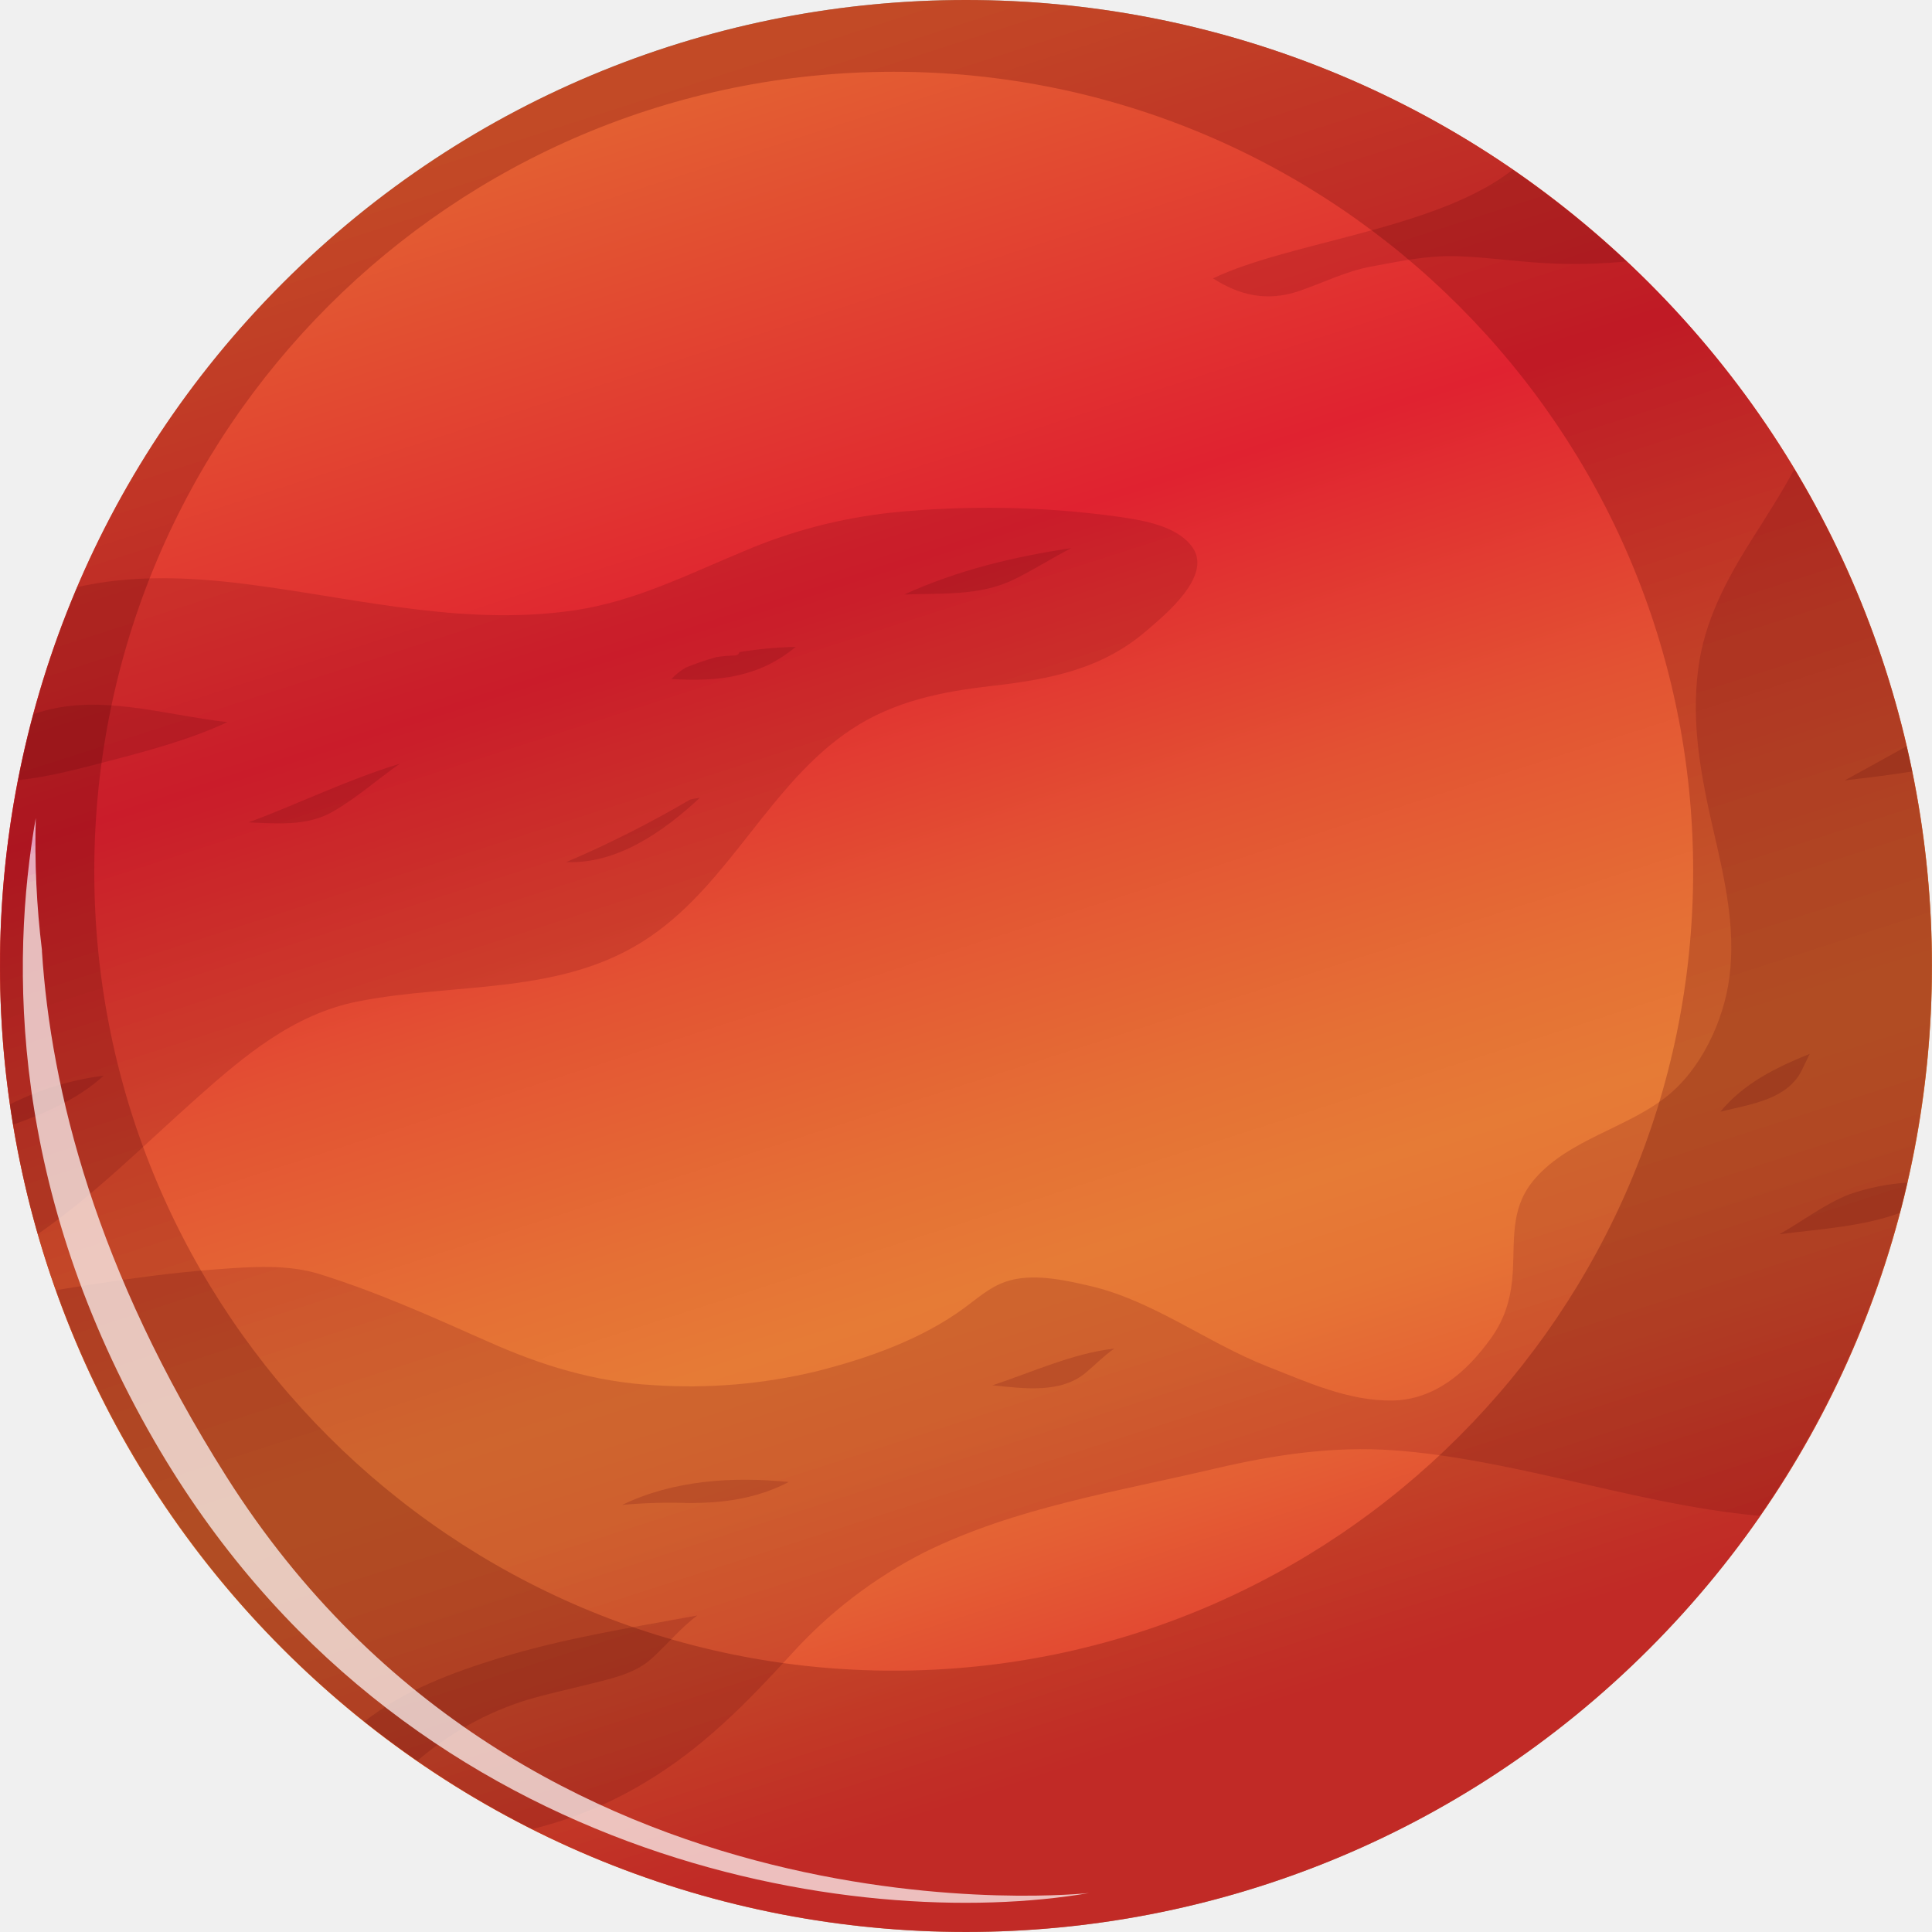
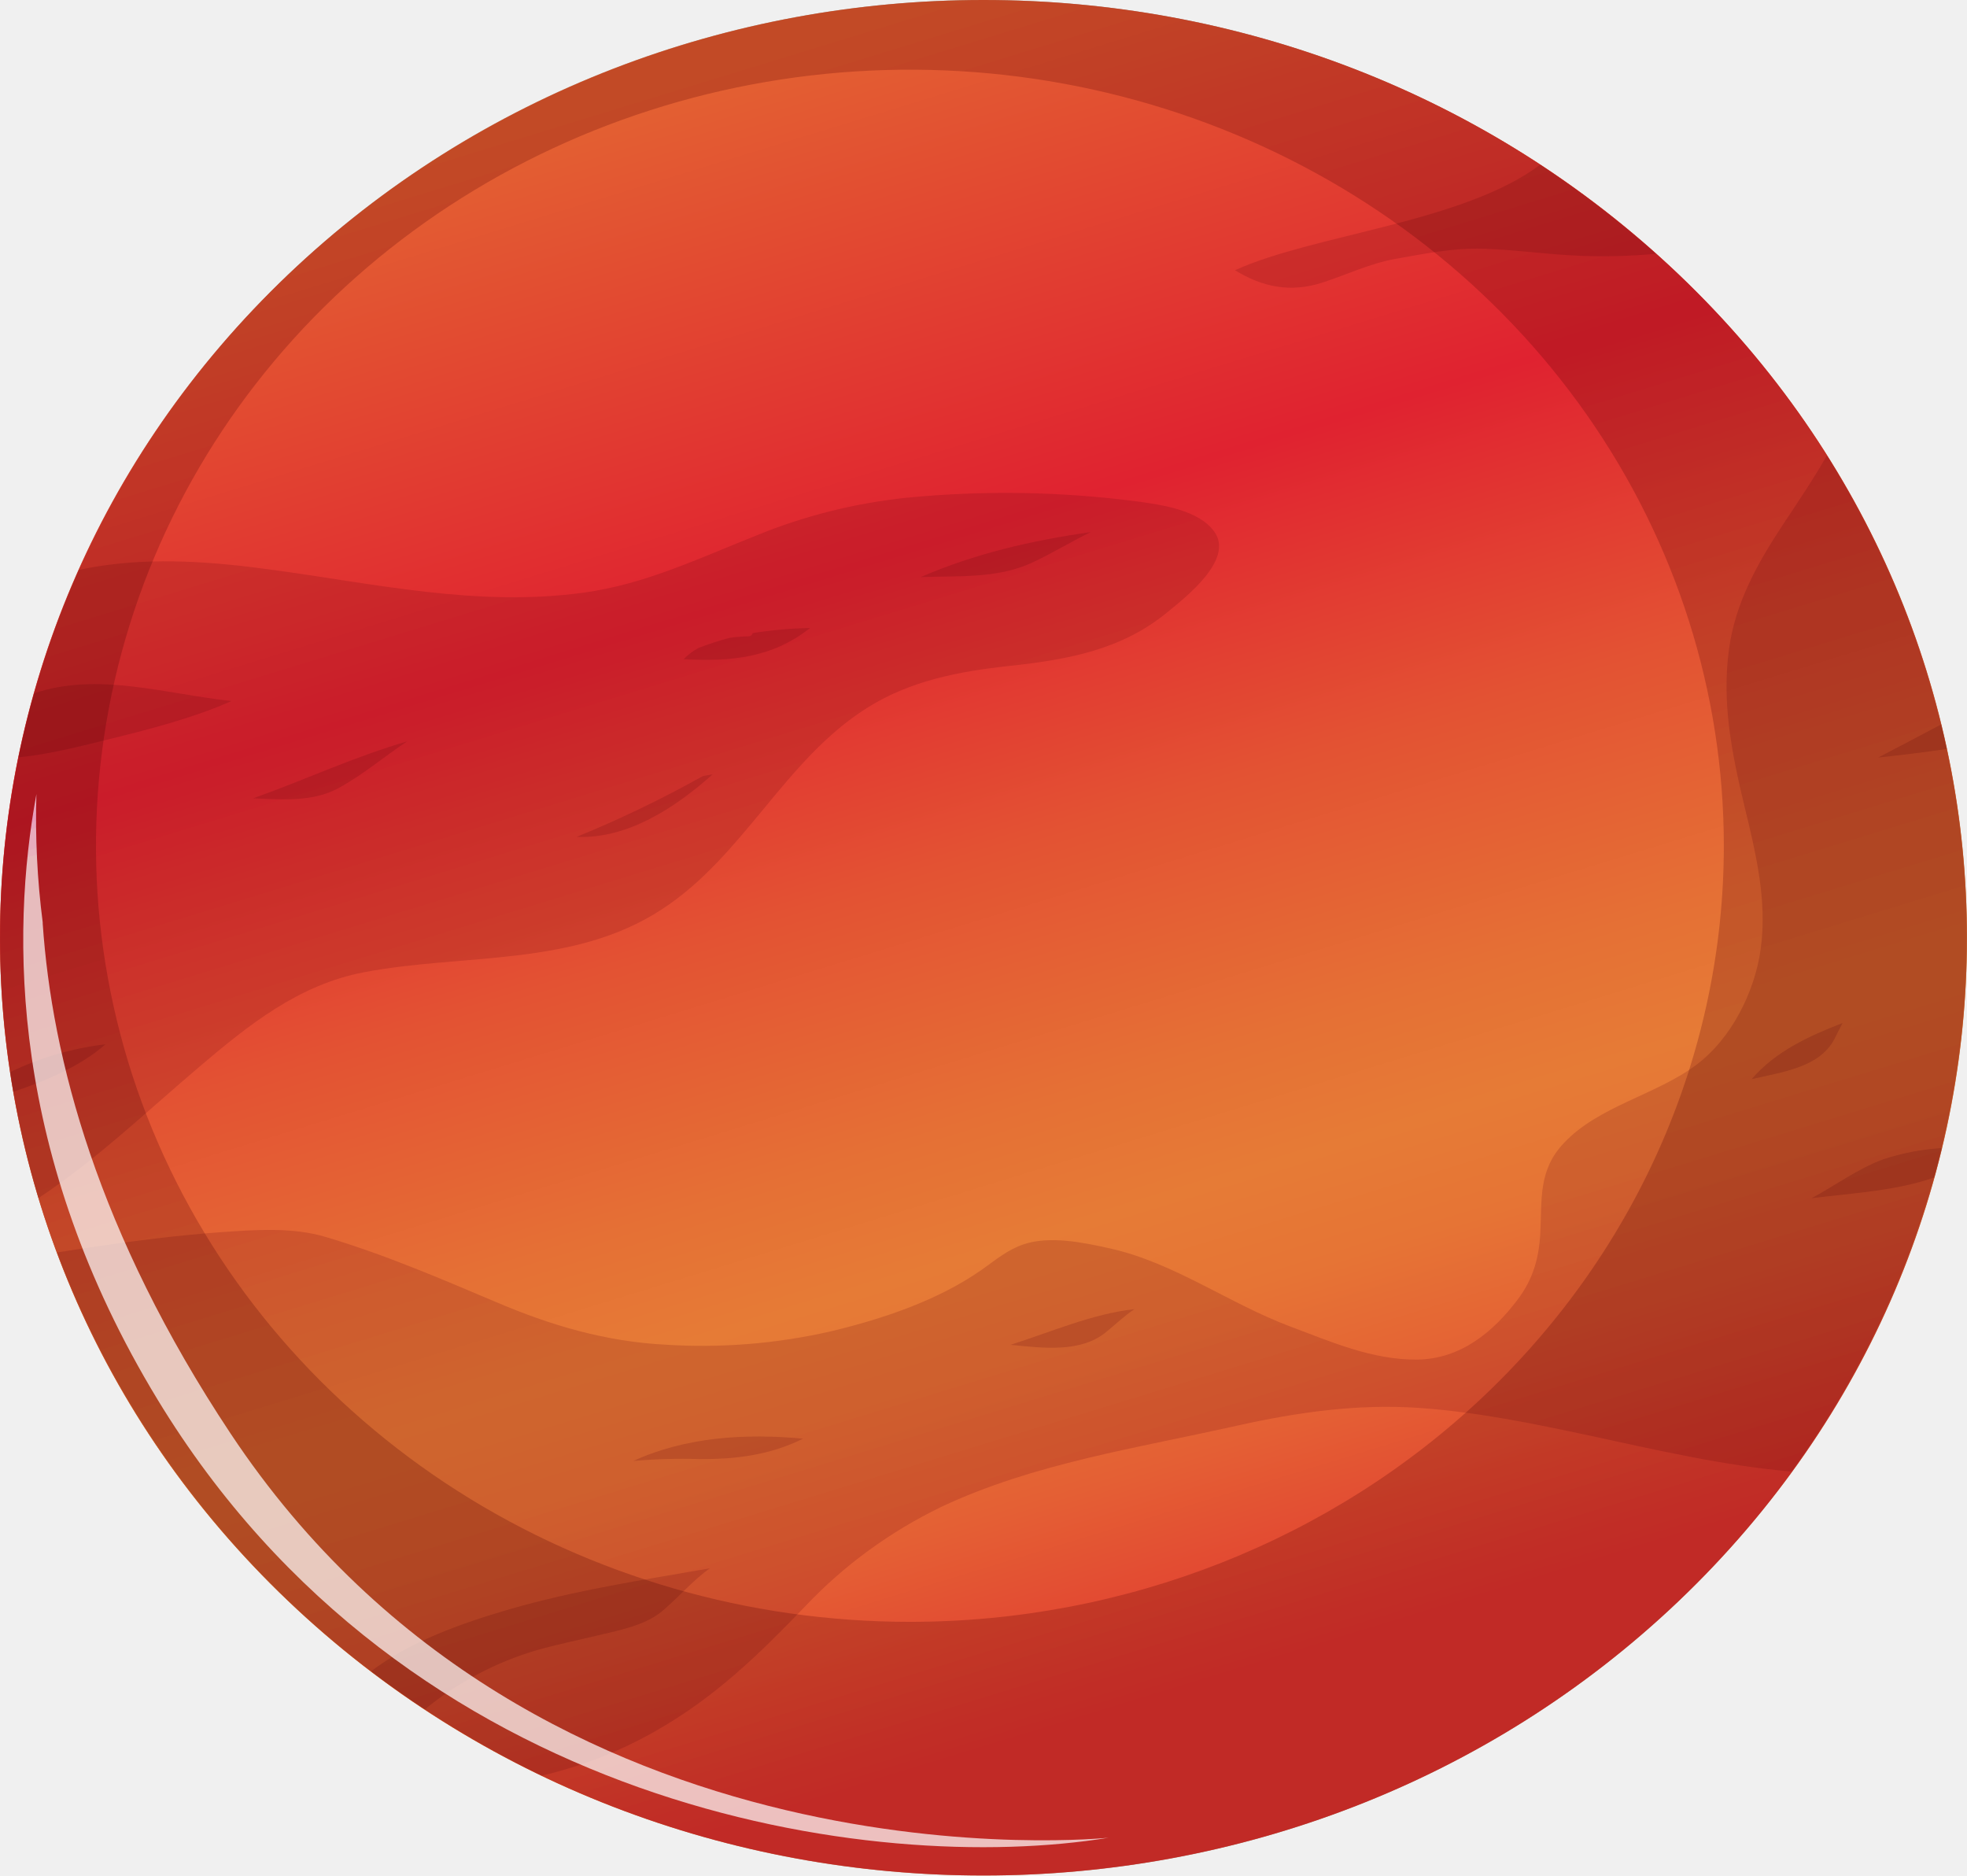
- <svg xmlns="http://www.w3.org/2000/svg" viewBox="0 0 368.45 368.45">
-   <defs>
-     <style>.cls-1{isolation:isolate;}.cls-2{fill:url(#linear-gradient);}.cls-3{fill:url(#linear-gradient-2);}.cls-4{opacity:0.4;}.cls-4,.cls-6{mix-blend-mode:multiply;}.cls-5{fill:#c18ea7;}.cls-6{fill:#c2989c;opacity:0.6;}.cls-7{fill:#c3e6f8;opacity:0.7;mix-blend-mode:color-dodge;}</style>
-     <linearGradient id="linear-gradient" x1="98.96" y1="-1.81" x2="270.77" y2="373.06" gradientTransform="translate(184.22 -76.31) rotate(45)" gradientUnits="userSpaceOnUse">
-       <stop offset="0.03" stop-color="#8ccfd7" />
-       <stop offset="0.27" stop-color="#e36132" />
-       <stop offset="0.77" stop-color="#e79338" />
-       <stop offset="1" stop-color="#a6ada2" />
-     </linearGradient>
-     <linearGradient id="linear-gradient-2" x1="130.11" y1="15.87" x2="239.45" y2="356.03" gradientTransform="translate(184.22 -76.31) rotate(45)" gradientUnits="userSpaceOnUse">
-       <stop offset="0" stop-color="#e36132" />
-       <stop offset="0.28" stop-color="#e02230" />
-       <stop offset="0.45" stop-color="#e35233" />
-       <stop offset="0.59" stop-color="#e57035" />
-       <stop offset="0.66" stop-color="#e67b36" />
-       <stop offset="0.72" stop-color="#e67435" />
-       <stop offset="0.8" stop-color="#e45f34" />
-       <stop offset="0.9" stop-color="#e23d31" />
-       <stop offset="0.92" stop-color="#e23831" />
-     </linearGradient>
-   </defs>
-   <g class="cls-1">
-     <g id="Calque_2" data-name="Calque 2">
-       <g id="Calque_1-2" data-name="Calque 1">
-         <circle class="cls-2" cx="184.22" cy="184.22" r="184.22" transform="translate(-76.31 184.22) rotate(-45)" />
-         <circle class="cls-3" cx="184.22" cy="184.22" r="184.22" transform="translate(-76.31 184.22) rotate(-45)" />
-         <g class="cls-4">
-           <path class="cls-5" d="M68.18,191c18.69-3.73,39.18-1,55.75-12.33,15.41-10.48,23-29.37,38.46-39.59,8.12-5.37,17.2-7.18,26.72-8.26,11-1.27,21-3.13,29.64-10.62,3.41-2.94,12.43-10.28,8.72-15.74-2.9-4.25-9.7-5.26-14.37-5.94a181.87,181.87,0,0,0-43.18-.75,98.38,98.38,0,0,0-28.22,7.42c-10.64,4.41-20.72,9.55-32.27,11.22-20,2.91-39.26-1.77-58.92-4.54-10.57-1.5-21.44-2.39-32-.64-1.28.2-2.53.46-3.77.73a185,185,0,0,0-7.53,123.4c10.89-7.55,20.24-17,30.13-25.79C46.42,201.47,55.93,193.43,68.18,191Z" />
-           <path class="cls-5" d="M101.48,348.83A77.6,77.6,0,0,0,122.9,340c11.08-6.59,19.41-15.15,28-24.52a87.73,87.73,0,0,1,25.39-19.44c17.4-8.6,36.82-11.57,55.56-16,11.27-2.62,22.45-4.29,34.07-3.45,10.74.8,21.28,3.06,31.78,5.42,12.29,2.78,25.1,5.92,37.88,7.08a184.18,184.18,0,0,0,6.62-199.62c-2.48,4.63-5.44,9.17-8.31,13.73-4.74,7.53-8.82,15.25-10,24.19-1.43,10.49.52,20.71,2.86,30.92,2.12,9.2,4.29,18.49,3.07,28-1.05,8.35-5.45,17.78-12.23,23-7.56,5.85-18.18,8-24.67,15.26-4.76,5.29-4.08,10.91-4.39,17.53-.24,5-1.33,9.19-4.3,13.27-4.51,6.26-10.62,11.62-18.73,11.72-8.36.11-16.19-3.5-23.81-6.5-11.42-4.48-21.79-12.56-33.82-15.35-4.91-1.14-11.22-2.55-16.19-.77-3,1.06-5.24,3.1-7.73,4.93-8.21,6.05-18.5,9.67-28.32,12.14a103.34,103.34,0,0,1-31,2.62c-11.19-.6-21.53-3.8-31.73-8.38C82.35,251.11,72.09,246.46,61,243c-6.13-1.93-13.13-1.42-19.44-.95-8.27.61-16.51,1.74-24.71,3-2.06.33-4.1.68-6.16,1A184.82,184.82,0,0,0,101.48,348.83Z" />
-           <path class="cls-5" d="M247.74,55.51c4.52-1.55,8.9-3.76,13.62-4.65,5.45-1,10.79-2.17,16.38-2s11.11,1,16.68,1.31a100.78,100.78,0,0,0,15.77-.32A189,189,0,0,0,288.5,32.36c-14.44,11.36-42.44,13.69-57.17,20.73C236.44,56.37,241.68,57.56,247.74,55.51Z" />
-         </g>
-         <g class="cls-4">
-           <path class="cls-5" d="M43.37,137.72c-12.5-1.42-25.13-5.75-37-1.52q-1.68,6.2-2.91,12.58c6.05-.62,12.21-2.34,17.66-3.74C28.54,143.1,36.31,141,43.37,137.72Z" />
-           <path class="cls-5" d="M108,164.41c9.67.4,18.54-5.8,25.48-12.28-.62.09-1.23.22-1.86.35A210.66,210.66,0,0,1,108,164.41Z" />
-           <path class="cls-5" d="M140.2,125a29,29,0,0,0-3.58.31,52.31,52.31,0,0,0-5.82,2,11.73,11.73,0,0,0-2.75,2.19c9,.52,16.67-.31,23.7-6.13a73.84,73.84,0,0,0-10.76,1A.8.8,0,0,1,140.2,125Z" />
-           <path class="cls-5" d="M1.88,210.63c.19,1.3.4,2.58.62,3.85,6.11-2.18,12.47-4.93,17.25-9.33A54.63,54.63,0,0,0,1.88,210.63Z" />
-           <path class="cls-5" d="M193.1,110.64c3.87-1.85,7.45-4.19,11.21-6.11-11,1.63-21.69,4.22-31.88,8.85C179.44,113.1,186.68,113.68,193.1,110.64Z" />
-           <path class="cls-5" d="M63.34,154.86c4.61-2.61,8.58-6.2,12.93-9.22-9.89,3-19.19,7.59-28.85,11.19C53,157.09,58.59,157.54,63.34,154.86Z" />
-           <path class="cls-5" d="M111.92,321.29c4-1,9-2,12.15-4.81s5.68-6,8.91-8.39c-12.66,2.31-25.39,4.34-37.71,8.1-8.71,2.67-18.37,6.22-25.77,12.14q4.92,3.92,10.09,7.48a58.36,58.36,0,0,1,21-11.65C104.32,323.06,108.13,322.25,111.92,321.29Z" />
-           <path class="cls-5" d="M118.65,287a100.14,100.14,0,0,1,12.29-.37c7,.07,13.36-.83,19.49-4C139.66,281.56,128.42,282.29,118.65,287Z" />
-           <path class="cls-5" d="M364.68,147.12c-.32-1.62-.68-3.21-1.06-4.81q-5.88,3.28-11.8,6.51C356.12,148.33,360.42,147.81,364.68,147.12Z" />
-           <path class="cls-5" d="M207.15,261.72c1.82-1.55,3.49-3.25,5.34-4.53-7.8.87-15.81,4.55-23.21,7C195.49,264.84,202.39,265.76,207.15,261.72Z" />
-           <path class="cls-5" d="M328.11,212c5.75-1.41,12.7-2.29,15.49-7.85.53-1.06,1-2.13,1.53-3.17C338.72,203.58,332.56,206.57,328.11,212Z" />
-           <path class="cls-5" d="M339.35,235.38c7.85-1,15.89-1.46,23-4.08q.75-2.87,1.42-5.77a41.71,41.71,0,0,0-11.09,2.24C347.9,229.65,343.78,232.89,339.35,235.38Z" />
-         </g>
-         <path class="cls-6" d="M184.22,0A184.22,184.22,0,0,0,0,184.22C0,286,82.47,368.45,184.22,368.45S368.45,286,368.45,184.22,286,0,184.22,0ZM170.45,318.61A152.46,152.46,0,1,1,322.9,166.15,152.46,152.46,0,0,1,170.45,318.61Z" />
-         <path class="cls-7" d="M43.18,281.6C18.26,242.23,9.71,207.85,8,181.44a.93.93,0,0,1,0-.24A167.69,167.69,0,0,1,6.82,156C2,183.54,1.77,227,29.5,274.92c46.85,80.9,134.21,93.63,178.18,86.1C207.68,361,101,373,43.18,281.6Z" />
-       </g>
+ <svg xmlns="http://www.w3.org/2000/svg" viewBox="0 0 386 368" fill="none">
+   <g clip-path="url(#clip0_47_71)">
+     <path d="M329.459 314.099C404.828 242.245 404.828 125.745 329.459 53.891C254.09 -17.964 131.892 -17.964 56.523 53.891C-18.846 125.745 -18.846 242.245 56.523 314.099C131.892 385.954 254.09 385.954 329.459 314.099Z" fill="url(#paint0_linear_47_71)" />
+     <path d="M329.459 314.099C404.828 242.245 404.828 125.745 329.459 53.891C254.09 -17.964 131.892 -17.964 56.523 53.891C-18.846 125.745 -18.846 242.245 56.523 314.099C131.892 385.954 254.09 385.954 329.459 314.099Z" fill="url(#paint1_linear_47_71)" />
+     <g style="mix-blend-mode:multiply" opacity="0.4">
+       <path d="M71.427 190.767C91.008 187.041 112.474 189.768 129.833 178.452C145.977 167.985 153.929 149.118 170.125 138.91C178.632 133.547 188.144 131.739 198.118 130.66C209.642 129.392 220.118 127.534 229.169 120.053C232.742 117.117 242.192 109.786 238.305 104.332C235.267 100.088 228.143 99.079 223.25 98.4C208.256 96.438 193.07 96.186 178.014 97.651C167.827 98.706 157.863 101.204 148.449 105.062C137.303 109.466 126.742 114.6 114.642 116.268C93.69 119.174 73.512 114.5 52.916 111.733C41.842 110.235 30.455 109.346 19.392 111.094C18.051 111.294 16.741 111.554 15.442 111.823C-1.934 150.828 -4.72 194.343 7.553 235.073C18.962 227.532 28.758 218.093 39.118 209.314C48.631 201.224 58.594 193.194 71.427 190.767Z" fill="#C18EA7" />
+       <path d="M106.314 348.404C114.214 346.551 121.779 343.578 128.754 339.585C140.362 333.003 149.088 324.453 158.088 315.095C165.631 307.124 174.648 300.542 184.687 295.678C202.916 287.089 223.261 284.123 242.893 279.698C254.7 277.081 266.413 275.413 278.586 276.252C289.838 277.051 300.88 279.308 311.88 281.666C324.755 284.442 338.175 287.578 351.564 288.737C372.71 259.66 384.611 225.386 385.841 190.023C387.071 154.66 377.578 119.71 358.5 89.361C355.901 93.985 352.8 98.519 349.794 103.074C344.828 110.595 340.554 118.305 339.317 127.234C337.819 137.712 339.862 147.919 342.314 158.117C344.535 167.305 346.808 176.584 345.53 186.082C344.43 194.422 339.82 203.841 332.717 209.054C324.797 214.897 313.671 217.045 306.872 224.296C301.886 229.579 302.598 235.192 302.273 241.804C302.022 246.798 300.88 250.983 297.768 255.058C293.044 261.31 286.642 266.664 278.146 266.764C269.388 266.874 261.185 263.268 253.202 260.272C241.238 255.797 230.374 247.727 217.771 244.94C212.627 243.802 206.017 242.394 200.81 244.171C197.667 245.23 195.32 247.268 192.712 249.095C184.111 255.138 173.331 258.754 163.043 261.221C152.418 263.65 141.468 264.533 130.566 263.837C118.843 263.238 108.011 260.042 97.325 255.468C86.272 250.803 75.524 246.159 63.906 242.703C57.483 240.776 50.15 241.285 43.539 241.754C34.876 242.364 26.243 243.492 17.652 244.751C15.494 245.08 13.357 245.43 11.199 245.749C27.922 290.33 61.973 327.081 106.314 348.404Z" fill="#C18EA7" />
+       <path d="M259.54 55.442C264.276 53.894 268.864 51.687 273.809 50.798C279.519 49.799 285.113 48.63 290.969 48.8C296.825 48.97 302.608 49.799 308.444 50.109C313.951 50.414 319.475 50.307 324.965 49.789C317.852 43.441 310.257 37.602 302.242 32.321C287.114 43.667 257.78 45.994 242.349 53.025C247.702 56.301 253.192 57.49 259.54 55.442Z" fill="#C18EA7" />
+     </g>
+     <g style="mix-blend-mode:multiply" opacity="0.4">
+       <path d="M45.436 137.552C32.34 136.134 19.109 131.809 6.673 136.034C5.5 140.162 4.484 144.35 3.625 148.598C9.963 147.979 16.416 146.261 22.126 144.863C29.899 142.925 38.039 140.828 45.436 137.552Z" fill="#C18EA7" />
+       <path d="M113.144 164.209C123.275 164.609 132.567 158.416 139.838 151.944C139.188 152.034 138.549 152.164 137.889 152.294C129.911 156.756 121.646 160.736 113.144 164.209Z" fill="#C18EA7" />
+       <path d="M146.878 124.847C145.622 124.876 144.37 124.98 143.127 125.157C141.056 125.708 139.02 126.375 137.03 127.154C135.96 127.741 134.989 128.479 134.149 129.342C143.578 129.861 151.613 129.032 158.978 123.219C155.2 123.289 151.432 123.623 147.706 124.218C147.665 124.398 147.56 124.558 147.409 124.673C147.258 124.788 147.071 124.849 146.878 124.847Z" fill="#C18EA7" />
+       <path d="M1.969 210.373C2.169 211.671 2.389 212.95 2.619 214.218C9.02 212.041 15.683 209.294 20.691 204.899C14.167 205.685 7.834 207.537 1.969 210.373Z" fill="#C18EA7" />
+       <path d="M202.298 110.505C206.352 108.657 210.102 106.32 214.042 104.402C202.518 106.03 191.318 108.617 180.643 113.242C187.987 112.962 195.572 113.541 202.298 110.505Z" fill="#C18EA7" />
+       <path d="M66.357 154.671C71.186 152.064 75.346 148.478 79.903 145.462C69.542 148.458 59.799 153.043 49.679 156.638C55.524 156.898 61.381 157.348 66.357 154.671Z" fill="#C18EA7" />
+       <path d="M117.251 320.898C121.441 319.899 126.68 318.9 129.98 316.093C133.28 313.287 135.93 310.101 139.314 307.714C126.051 310.021 112.715 312.048 99.808 315.804C90.683 318.471 80.563 322.016 72.81 327.929C76.246 330.539 79.77 333.029 83.381 335.4C89.789 330.109 97.281 326.147 105.381 323.764C109.289 322.665 113.28 321.856 117.251 320.898Z" fill="#C18EA7" />
+       <path d="M124.302 286.649C128.581 286.275 132.881 286.152 137.177 286.28C144.51 286.35 151.173 285.451 157.595 282.285C146.312 281.216 134.537 281.945 124.302 286.649Z" fill="#C18EA7" />
+       <path d="M382.05 146.94C381.715 145.322 381.338 143.734 380.94 142.136C376.833 144.32 372.713 146.488 368.578 148.638C373.083 148.149 377.588 147.629 382.05 146.94Z" fill="#C18EA7" />
+       <path d="M217.017 261.4C218.924 259.852 220.673 258.154 222.611 256.876C214.44 257.745 206.048 261.42 198.296 263.867C204.801 264.517 212.03 265.435 217.017 261.4Z" fill="#C18EA7" />
+       <path d="M343.738 211.741C349.762 210.333 357.043 209.454 359.966 203.901C360.521 202.842 361.014 201.773 361.569 200.734C354.854 203.331 348.4 206.318 343.738 211.741Z" fill="#C18EA7" />
+       <path d="M355.514 235.092C363.738 234.094 372.161 233.634 379.609 231.017C380.133 229.106 380.629 227.185 381.097 225.255C377.136 225.494 373.227 226.246 369.479 227.492C364.471 229.369 360.155 232.606 355.514 235.092Z" fill="#C18EA7" />
+     </g>
+     <g style="mix-blend-mode:multiply" opacity="0.6">
+       <path d="M192.995 0C141.809 0 92.72 19.385 56.527 53.891C20.333 88.397 0 135.196 0 183.995C0 285.651 86.398 368 192.995 368C299.591 368 386 285.651 386 183.995C386 82.339 299.623 0 192.995 0ZM178.569 318.221C146.978 318.223 116.097 309.294 89.829 292.563C63.562 275.832 43.088 252.051 30.997 224.227C18.907 196.402 15.742 165.785 21.904 136.246C28.066 106.707 43.277 79.574 65.614 58.277C87.951 36.98 116.411 22.476 147.394 16.6C178.378 10.724 210.493 13.739 239.679 25.264C268.865 36.788 293.811 56.306 311.362 81.347C328.913 106.389 338.28 135.83 338.28 165.947C338.28 206.331 321.454 245.061 291.503 273.617C261.551 302.174 220.928 318.218 178.569 318.221Z" fill="#C2989C" />
+     </g>
+     <g style="mix-blend-mode:color-dodge" opacity="0.7">
+       <path d="M45.237 281.256C19.13 241.934 10.172 207.596 8.381 181.218C8.37 181.139 8.37 181.058 8.381 180.979C7.307 172.63 6.893 164.217 7.145 155.809C2.095 183.316 1.854 226.723 30.905 274.584C79.987 355.385 171.508 368.1 217.572 360.579C217.572 360.559 105.811 372.544 45.237 281.256Z" fill="#C3E6F8" />
    </g>
  </g>
+   <defs>
+     <linearGradient id="paint0_linear_47_71" x1="103.667" y1="-1.81" x2="269.894" y2="378.617" gradientUnits="userSpaceOnUse">
+       <stop offset="0.03" stop-color="#8CCFD7" />
+       <stop offset="0.27" stop-color="#E36132" />
+       <stop offset="0.77" stop-color="#E79338" />
+       <stop offset="1" stop-color="#A6ADA2" />
+     </linearGradient>
+     <linearGradient id="paint1_linear_47_71" x1="136.301" y1="15.848" x2="241.311" y2="358.516" gradientUnits="userSpaceOnUse">
+       <stop stop-color="#E36132" />
+       <stop offset="0.28" stop-color="#E02230" />
+       <stop offset="0.45" stop-color="#E35233" />
+       <stop offset="0.59" stop-color="#E57035" />
+       <stop offset="0.66" stop-color="#E67B36" />
+       <stop offset="0.72" stop-color="#E67435" />
+       <stop offset="0.8" stop-color="#E45F34" />
+       <stop offset="0.9" stop-color="#E23D31" />
+       <stop offset="0.92" stop-color="#E23831" />
+     </linearGradient>
+     <clipPath id="clip0_47_71">
+       <rect width="386" height="368" fill="white" />
+     </clipPath>
+   </defs>
</svg>
